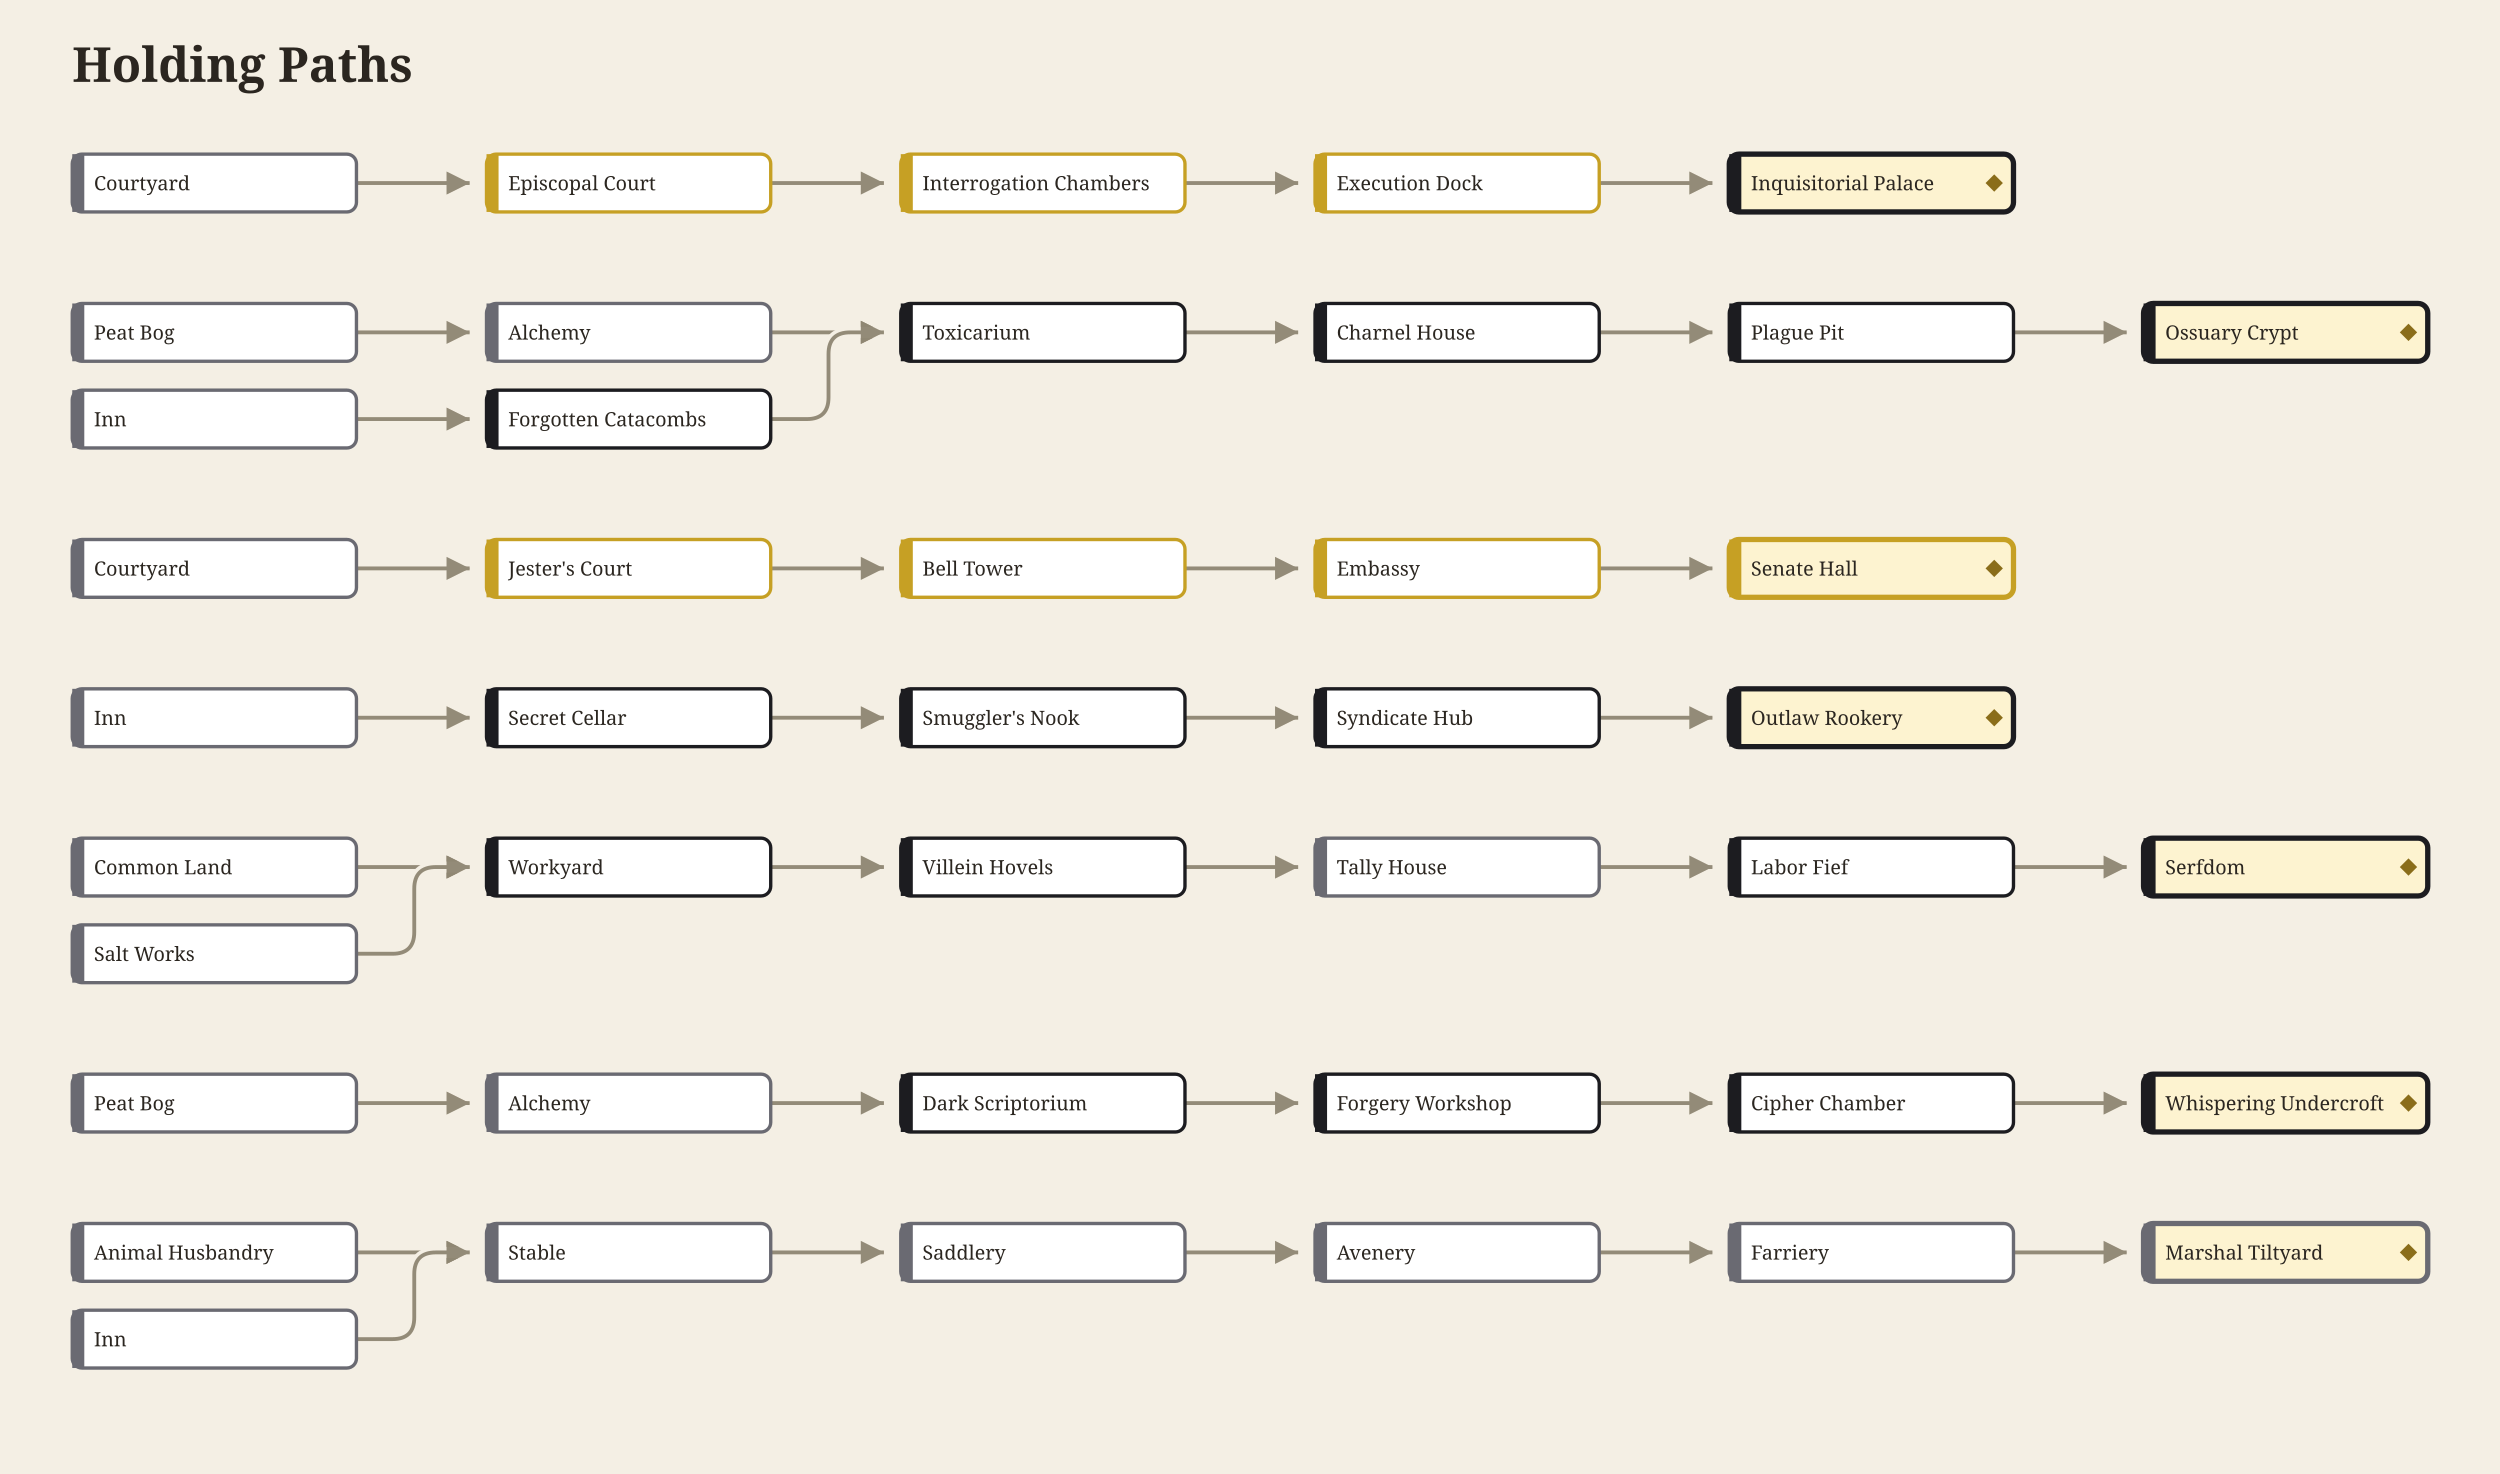
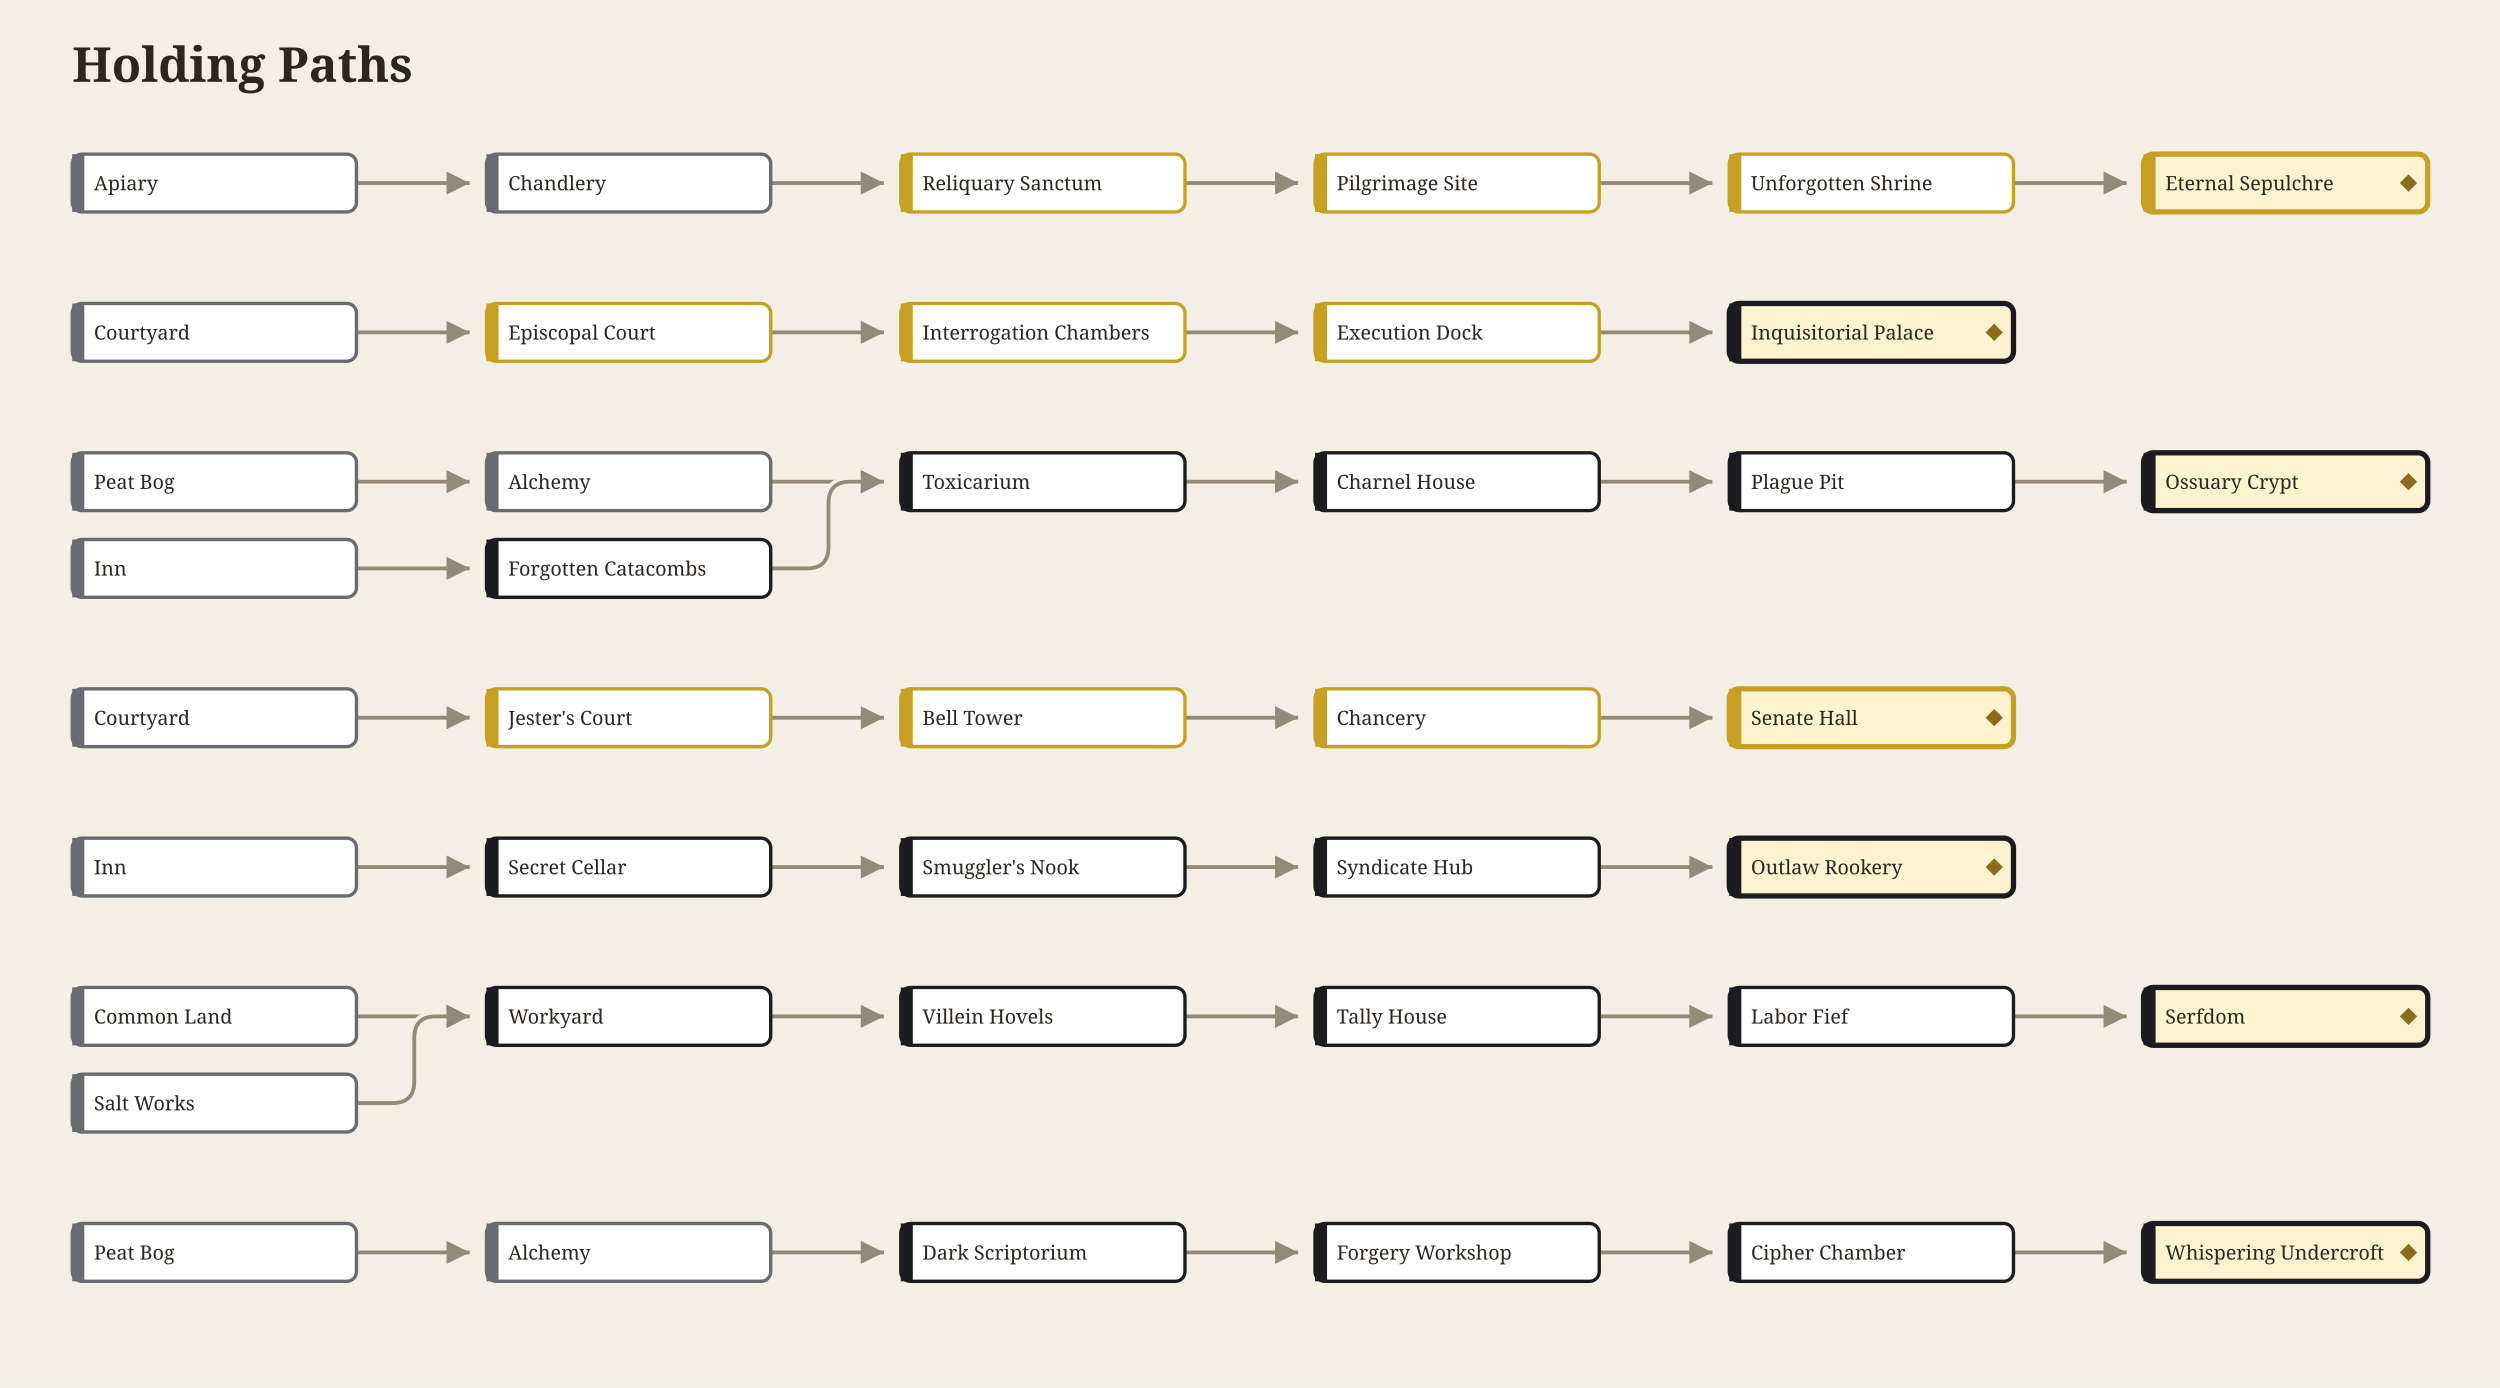
- <svg xmlns="http://www.w3.org/2000/svg" width="1038" height="612" viewBox="0 0 1038 612" font-family="Georgia, serif">
-   <rect width="1038" height="612" fill="#f4efe4" />
+ <svg xmlns="http://www.w3.org/2000/svg" width="1038" height="576" viewBox="0 0 1038 576" font-family="Georgia, serif">
+   <rect width="1038" height="576" fill="#f4efe4" />
  <defs>
    <marker id="arw-2E5A8C" markerWidth="7" markerHeight="7" refX="6" refY="3" orient="auto">
      <path d="M0,0 L6,3 L0,6 Z" fill="#2E5A8C" />
    </marker>
    <marker id="arw-9E2B25" markerWidth="7" markerHeight="7" refX="6" refY="3" orient="auto">
      <path d="M0,0 L6,3 L0,6 Z" fill="#9E2B25" />
    </marker>
    <marker id="arw-1c9c8c" markerWidth="7" markerHeight="7" refX="6" refY="3" orient="auto">
      <path d="M0,0 L6,3 L0,6 Z" fill="#1c9c8c" />
    </marker>
    <marker id="arw-C6A024" markerWidth="7" markerHeight="7" refX="6" refY="3" orient="auto">
      <path d="M0,0 L6,3 L0,6 Z" fill="#C6A024" />
    </marker>
    <marker id="arw-6A3D8F" markerWidth="7" markerHeight="7" refX="6" refY="3" orient="auto">
      <path d="M0,0 L6,3 L0,6 Z" fill="#6A3D8F" />
    </marker>
    <marker id="arw-CC6A1A" markerWidth="7" markerHeight="7" refX="6" refY="3" orient="auto">
      <path d="M0,0 L6,3 L0,6 Z" fill="#CC6A1A" />
    </marker>
    <marker id="arw-3a7d3a" markerWidth="7" markerHeight="7" refX="6" refY="3" orient="auto">
      <path d="M0,0 L6,3 L0,6 Z" fill="#3a7d3a" />
    </marker>
    <marker id="arw-b5347a" markerWidth="7" markerHeight="7" refX="6" refY="3" orient="auto">
      <path d="M0,0 L6,3 L0,6 Z" fill="#b5347a" />
    </marker>
    <marker id="arw-2b6f9e" markerWidth="7" markerHeight="7" refX="6" refY="3" orient="auto">
      <path d="M0,0 L6,3 L0,6 Z" fill="#2b6f9e" />
    </marker>
    <marker id="arw-8a6d1a" markerWidth="7" markerHeight="7" refX="6" refY="3" orient="auto">
      <path d="M0,0 L6,3 L0,6 Z" fill="#8a6d1a" />
    </marker>
    <marker id="arw-5f5647" markerWidth="7" markerHeight="7" refX="6" refY="3" orient="auto">
      <path d="M0,0 L6,3 L0,6 Z" fill="#5f5647" />
    </marker>
    <marker id="arw-7a2ea0" markerWidth="7" markerHeight="7" refX="6" refY="3" orient="auto">
      <path d="M0,0 L6,3 L0,6 Z" fill="#7a2ea0" />
    </marker>
    <marker id="arw-0f8a7e" markerWidth="7" markerHeight="7" refX="6" refY="3" orient="auto">
      <path d="M0,0 L6,3 L0,6 Z" fill="#0f8a7e" />
    </marker>
    <marker id="arw-a83232" markerWidth="7" markerHeight="7" refX="6" refY="3" orient="auto">
      <path d="M0,0 L6,3 L0,6 Z" fill="#a83232" />
    </marker>
    <marker id="arw-8f8672" markerWidth="7" markerHeight="7" refX="6" refY="3" orient="auto">
      <path d="M0,0 L6,3 L0,6 Z" fill="#8f8672" />
    </marker>
  </defs>
  <text x="30" y="34" font-size="20" font-weight="bold" fill="#2b2620">Holding Paths</text>
  <path d="M148,76 L195,76" fill="none" stroke="#f4efe4" stroke-width="4.6" opacity="1" />
  <path d="M148,76 L195,76" fill="none" stroke="#8f8672" stroke-width="1.6" opacity="0.95" marker-end="url(#arw-8f8672)" />
  <path d="M320,76 L367,76" fill="none" stroke="#f4efe4" stroke-width="4.6" opacity="1" />
  <path d="M320,76 L367,76" fill="none" stroke="#8f8672" stroke-width="1.6" opacity="0.95" marker-end="url(#arw-8f8672)" />
  <path d="M492,76 L539,76" fill="none" stroke="#f4efe4" stroke-width="4.6" opacity="1" />
  <path d="M492,76 L539,76" fill="none" stroke="#8f8672" stroke-width="1.6" opacity="0.95" marker-end="url(#arw-8f8672)" />
  <path d="M664,76 L711,76" fill="none" stroke="#f4efe4" stroke-width="4.6" opacity="1" />
  <path d="M664,76 L711,76" fill="none" stroke="#8f8672" stroke-width="1.6" opacity="0.95" marker-end="url(#arw-8f8672)" />
+   <path d="M836,76 L883,76" fill="none" stroke="#f4efe4" stroke-width="4.6" opacity="1" />
+   <path d="M836,76 L883,76" fill="none" stroke="#8f8672" stroke-width="1.6" opacity="0.95" marker-end="url(#arw-8f8672)" />
  <rect x="30" y="64" width="118" height="24" rx="4" fill="#ffffff" stroke="#6a6a72" stroke-width="1.4" />
  <rect x="30" y="64" width="5" height="24" fill="#6a6a72" />
-   <text x="39" y="79" font-size="8.2" fill="#2b2620">Courtyard</text>
-   <rect x="202" y="64" width="118" height="24" rx="4" fill="#ffffff" stroke="#C6A024" stroke-width="1.4" />
-   <rect x="202" y="64" width="5" height="24" fill="#C6A024" />
-   <text x="211" y="79" font-size="8.2" fill="#2b2620">Episcopal Court</text>
+   <text x="39" y="79" font-size="8.2" fill="#2b2620">Apiary</text>
+   <rect x="202" y="64" width="118" height="24" rx="4" fill="#ffffff" stroke="#6a6a72" stroke-width="1.4" />
+   <rect x="202" y="64" width="5" height="24" fill="#6a6a72" />
+   <text x="211" y="79" font-size="8.2" fill="#2b2620">Chandlery</text>
  <rect x="374" y="64" width="118" height="24" rx="4" fill="#ffffff" stroke="#C6A024" stroke-width="1.4" />
  <rect x="374" y="64" width="5" height="24" fill="#C6A024" />
-   <text x="383" y="79" font-size="8.2" fill="#2b2620">Interrogation Chambers</text>
+   <text x="383" y="79" font-size="8.2" fill="#2b2620">Reliquary Sanctum</text>
  <rect x="546" y="64" width="118" height="24" rx="4" fill="#ffffff" stroke="#C6A024" stroke-width="1.4" />
  <rect x="546" y="64" width="5" height="24" fill="#C6A024" />
-   <text x="555" y="79" font-size="8.2" fill="#2b2620">Execution Dock</text>
-   <rect x="718" y="64" width="118" height="24" rx="4" fill="#fdf3d0" stroke="#1c1c20" stroke-width="2.2" />
-   <rect x="718" y="64" width="5" height="24" fill="#1c1c20" />
-   <text x="727" y="79" font-size="8.2" fill="#2b2620">Inquisitorial Palace</text>
-   <polygon points="828.0,72.4 831.6,76.0 828.0,79.6 824.4,76.0" fill="#8a6d1a" />
+   <text x="555" y="79" font-size="8.2" fill="#2b2620">Pilgrimage Site</text>
+   <rect x="718" y="64" width="118" height="24" rx="4" fill="#ffffff" stroke="#C6A024" stroke-width="1.4" />
+   <rect x="718" y="64" width="5" height="24" fill="#C6A024" />
+   <text x="727" y="79" font-size="8.2" fill="#2b2620">Unforgotten Shrine</text>
+   <rect x="890" y="64" width="118" height="24" rx="4" fill="#fdf3d0" stroke="#C6A024" stroke-width="2.2" />
+   <rect x="890" y="64" width="5" height="24" fill="#C6A024" />
+   <text x="899" y="79" font-size="8.2" fill="#2b2620">Eternal Sepulchre</text>
+   <polygon points="1000.0,72.4 1003.6,76.0 1000.0,79.6 996.4,76.0" fill="#8a6d1a" />
  <path d="M148,138 L195,138" fill="none" stroke="#f4efe4" stroke-width="4.6" opacity="1" />
  <path d="M148,138 L195,138" fill="none" stroke="#8f8672" stroke-width="1.6" opacity="0.95" marker-end="url(#arw-8f8672)" />
-   <path d="M148,174 L195,174" fill="none" stroke="#f4efe4" stroke-width="4.6" opacity="1" />
-   <path d="M148,174 L195,174" fill="none" stroke="#8f8672" stroke-width="1.6" opacity="0.95" marker-end="url(#arw-8f8672)" />
  <path d="M320,138 L367,138" fill="none" stroke="#f4efe4" stroke-width="4.6" opacity="1" />
  <path d="M320,138 L367,138" fill="none" stroke="#8f8672" stroke-width="1.6" opacity="0.95" marker-end="url(#arw-8f8672)" />
-   <path d="M320,174 L335,174 Q344,174 344,165 L344,147 Q344,138 353,138 L367,138" fill="none" stroke="#f4efe4" stroke-width="4.6" opacity="1" />
-   <path d="M320,174 L335,174 Q344,174 344,165 L344,147 Q344,138 353,138 L367,138" fill="none" stroke="#8f8672" stroke-width="1.6" opacity="0.95" marker-end="url(#arw-8f8672)" />
  <path d="M492,138 L539,138" fill="none" stroke="#f4efe4" stroke-width="4.6" opacity="1" />
  <path d="M492,138 L539,138" fill="none" stroke="#8f8672" stroke-width="1.6" opacity="0.95" marker-end="url(#arw-8f8672)" />
  <path d="M664,138 L711,138" fill="none" stroke="#f4efe4" stroke-width="4.6" opacity="1" />
  <path d="M664,138 L711,138" fill="none" stroke="#8f8672" stroke-width="1.6" opacity="0.95" marker-end="url(#arw-8f8672)" />
-   <path d="M836,138 L883,138" fill="none" stroke="#f4efe4" stroke-width="4.6" opacity="1" />
-   <path d="M836,138 L883,138" fill="none" stroke="#8f8672" stroke-width="1.6" opacity="0.95" marker-end="url(#arw-8f8672)" />
  <rect x="30" y="126" width="118" height="24" rx="4" fill="#ffffff" stroke="#6a6a72" stroke-width="1.4" />
  <rect x="30" y="126" width="5" height="24" fill="#6a6a72" />
-   <text x="39" y="141" font-size="8.2" fill="#2b2620">Peat Bog</text>
-   <rect x="30" y="162" width="118" height="24" rx="4" fill="#ffffff" stroke="#6a6a72" stroke-width="1.4" />
-   <rect x="30" y="162" width="5" height="24" fill="#6a6a72" />
-   <text x="39" y="177" font-size="8.2" fill="#2b2620">Inn</text>
-   <rect x="202" y="126" width="118" height="24" rx="4" fill="#ffffff" stroke="#6a6a72" stroke-width="1.4" />
-   <rect x="202" y="126" width="5" height="24" fill="#6a6a72" />
-   <text x="211" y="141" font-size="8.2" fill="#2b2620">Alchemy</text>
-   <rect x="202" y="162" width="118" height="24" rx="4" fill="#ffffff" stroke="#1c1c20" stroke-width="1.4" />
-   <rect x="202" y="162" width="5" height="24" fill="#1c1c20" />
-   <text x="211" y="177" font-size="8.2" fill="#2b2620">Forgotten Catacombs</text>
-   <rect x="374" y="126" width="118" height="24" rx="4" fill="#ffffff" stroke="#1c1c20" stroke-width="1.4" />
-   <rect x="374" y="126" width="5" height="24" fill="#1c1c20" />
-   <text x="383" y="141" font-size="8.2" fill="#2b2620">Toxicarium</text>
-   <rect x="546" y="126" width="118" height="24" rx="4" fill="#ffffff" stroke="#1c1c20" stroke-width="1.4" />
-   <rect x="546" y="126" width="5" height="24" fill="#1c1c20" />
-   <text x="555" y="141" font-size="8.2" fill="#2b2620">Charnel House</text>
-   <rect x="718" y="126" width="118" height="24" rx="4" fill="#ffffff" stroke="#1c1c20" stroke-width="1.4" />
+   <text x="39" y="141" font-size="8.2" fill="#2b2620">Courtyard</text>
+   <rect x="202" y="126" width="118" height="24" rx="4" fill="#ffffff" stroke="#C6A024" stroke-width="1.4" />
+   <rect x="202" y="126" width="5" height="24" fill="#C6A024" />
+   <text x="211" y="141" font-size="8.2" fill="#2b2620">Episcopal Court</text>
+   <rect x="374" y="126" width="118" height="24" rx="4" fill="#ffffff" stroke="#C6A024" stroke-width="1.4" />
+   <rect x="374" y="126" width="5" height="24" fill="#C6A024" />
+   <text x="383" y="141" font-size="8.2" fill="#2b2620">Interrogation Chambers</text>
+   <rect x="546" y="126" width="118" height="24" rx="4" fill="#ffffff" stroke="#C6A024" stroke-width="1.4" />
+   <rect x="546" y="126" width="5" height="24" fill="#C6A024" />
+   <text x="555" y="141" font-size="8.2" fill="#2b2620">Execution Dock</text>
+   <rect x="718" y="126" width="118" height="24" rx="4" fill="#fdf3d0" stroke="#1c1c20" stroke-width="2.2" />
  <rect x="718" y="126" width="5" height="24" fill="#1c1c20" />
-   <text x="727" y="141" font-size="8.2" fill="#2b2620">Plague Pit</text>
-   <rect x="890" y="126" width="118" height="24" rx="4" fill="#fdf3d0" stroke="#1c1c20" stroke-width="2.2" />
-   <rect x="890" y="126" width="5" height="24" fill="#1c1c20" />
-   <text x="899" y="141" font-size="8.2" fill="#2b2620">Ossuary Crypt</text>
-   <polygon points="1000.0,134.4 1003.6,138.0 1000.0,141.6 996.4,138.0" fill="#8a6d1a" />
+   <text x="727" y="141" font-size="8.2" fill="#2b2620">Inquisitorial Palace</text>
+   <polygon points="828.0,134.4 831.6,138.0 828.0,141.6 824.4,138.0" fill="#8a6d1a" />
+   <path d="M148,200 L195,200" fill="none" stroke="#f4efe4" stroke-width="4.6" opacity="1" />
+   <path d="M148,200 L195,200" fill="none" stroke="#8f8672" stroke-width="1.6" opacity="0.95" marker-end="url(#arw-8f8672)" />
  <path d="M148,236 L195,236" fill="none" stroke="#f4efe4" stroke-width="4.6" opacity="1" />
  <path d="M148,236 L195,236" fill="none" stroke="#8f8672" stroke-width="1.6" opacity="0.95" marker-end="url(#arw-8f8672)" />
-   <path d="M320,236 L367,236" fill="none" stroke="#f4efe4" stroke-width="4.6" opacity="1" />
-   <path d="M320,236 L367,236" fill="none" stroke="#8f8672" stroke-width="1.6" opacity="0.95" marker-end="url(#arw-8f8672)" />
-   <path d="M492,236 L539,236" fill="none" stroke="#f4efe4" stroke-width="4.6" opacity="1" />
-   <path d="M492,236 L539,236" fill="none" stroke="#8f8672" stroke-width="1.6" opacity="0.95" marker-end="url(#arw-8f8672)" />
-   <path d="M664,236 L711,236" fill="none" stroke="#f4efe4" stroke-width="4.6" opacity="1" />
-   <path d="M664,236 L711,236" fill="none" stroke="#8f8672" stroke-width="1.6" opacity="0.95" marker-end="url(#arw-8f8672)" />
+   <path d="M320,200 L367,200" fill="none" stroke="#f4efe4" stroke-width="4.6" opacity="1" />
+   <path d="M320,200 L367,200" fill="none" stroke="#8f8672" stroke-width="1.6" opacity="0.95" marker-end="url(#arw-8f8672)" />
+   <path d="M320,236 L335,236 Q344,236 344,227 L344,209 Q344,200 353,200 L367,200" fill="none" stroke="#f4efe4" stroke-width="4.6" opacity="1" />
+   <path d="M320,236 L335,236 Q344,236 344,227 L344,209 Q344,200 353,200 L367,200" fill="none" stroke="#8f8672" stroke-width="1.6" opacity="0.95" marker-end="url(#arw-8f8672)" />
+   <path d="M492,200 L539,200" fill="none" stroke="#f4efe4" stroke-width="4.6" opacity="1" />
+   <path d="M492,200 L539,200" fill="none" stroke="#8f8672" stroke-width="1.6" opacity="0.95" marker-end="url(#arw-8f8672)" />
+   <path d="M664,200 L711,200" fill="none" stroke="#f4efe4" stroke-width="4.6" opacity="1" />
+   <path d="M664,200 L711,200" fill="none" stroke="#8f8672" stroke-width="1.6" opacity="0.95" marker-end="url(#arw-8f8672)" />
+   <path d="M836,200 L883,200" fill="none" stroke="#f4efe4" stroke-width="4.6" opacity="1" />
+   <path d="M836,200 L883,200" fill="none" stroke="#8f8672" stroke-width="1.6" opacity="0.95" marker-end="url(#arw-8f8672)" />
+   <rect x="30" y="188" width="118" height="24" rx="4" fill="#ffffff" stroke="#6a6a72" stroke-width="1.4" />
+   <rect x="30" y="188" width="5" height="24" fill="#6a6a72" />
+   <text x="39" y="203" font-size="8.2" fill="#2b2620">Peat Bog</text>
  <rect x="30" y="224" width="118" height="24" rx="4" fill="#ffffff" stroke="#6a6a72" stroke-width="1.4" />
  <rect x="30" y="224" width="5" height="24" fill="#6a6a72" />
-   <text x="39" y="239" font-size="8.2" fill="#2b2620">Courtyard</text>
-   <rect x="202" y="224" width="118" height="24" rx="4" fill="#ffffff" stroke="#C6A024" stroke-width="1.4" />
-   <rect x="202" y="224" width="5" height="24" fill="#C6A024" />
-   <text x="211" y="239" font-size="8.2" fill="#2b2620">Jester's Court</text>
-   <rect x="374" y="224" width="118" height="24" rx="4" fill="#ffffff" stroke="#C6A024" stroke-width="1.4" />
-   <rect x="374" y="224" width="5" height="24" fill="#C6A024" />
-   <text x="383" y="239" font-size="8.2" fill="#2b2620">Bell Tower</text>
-   <rect x="546" y="224" width="118" height="24" rx="4" fill="#ffffff" stroke="#C6A024" stroke-width="1.4" />
-   <rect x="546" y="224" width="5" height="24" fill="#C6A024" />
-   <text x="555" y="239" font-size="8.2" fill="#2b2620">Embassy</text>
-   <rect x="718" y="224" width="118" height="24" rx="4" fill="#fdf3d0" stroke="#C6A024" stroke-width="2.2" />
-   <rect x="718" y="224" width="5" height="24" fill="#C6A024" />
-   <text x="727" y="239" font-size="8.2" fill="#2b2620">Senate Hall</text>
-   <polygon points="828.0,232.4 831.6,236.0 828.0,239.6 824.4,236.0" fill="#8a6d1a" />
+   <text x="39" y="239" font-size="8.2" fill="#2b2620">Inn</text>
+   <rect x="202" y="188" width="118" height="24" rx="4" fill="#ffffff" stroke="#6a6a72" stroke-width="1.4" />
+   <rect x="202" y="188" width="5" height="24" fill="#6a6a72" />
+   <text x="211" y="203" font-size="8.2" fill="#2b2620">Alchemy</text>
+   <rect x="202" y="224" width="118" height="24" rx="4" fill="#ffffff" stroke="#1c1c20" stroke-width="1.4" />
+   <rect x="202" y="224" width="5" height="24" fill="#1c1c20" />
+   <text x="211" y="239" font-size="8.2" fill="#2b2620">Forgotten Catacombs</text>
+   <rect x="374" y="188" width="118" height="24" rx="4" fill="#ffffff" stroke="#1c1c20" stroke-width="1.4" />
+   <rect x="374" y="188" width="5" height="24" fill="#1c1c20" />
+   <text x="383" y="203" font-size="8.2" fill="#2b2620">Toxicarium</text>
+   <rect x="546" y="188" width="118" height="24" rx="4" fill="#ffffff" stroke="#1c1c20" stroke-width="1.4" />
+   <rect x="546" y="188" width="5" height="24" fill="#1c1c20" />
+   <text x="555" y="203" font-size="8.2" fill="#2b2620">Charnel House</text>
+   <rect x="718" y="188" width="118" height="24" rx="4" fill="#ffffff" stroke="#1c1c20" stroke-width="1.4" />
+   <rect x="718" y="188" width="5" height="24" fill="#1c1c20" />
+   <text x="727" y="203" font-size="8.2" fill="#2b2620">Plague Pit</text>
+   <rect x="890" y="188" width="118" height="24" rx="4" fill="#fdf3d0" stroke="#1c1c20" stroke-width="2.2" />
+   <rect x="890" y="188" width="5" height="24" fill="#1c1c20" />
+   <text x="899" y="203" font-size="8.2" fill="#2b2620">Ossuary Crypt</text>
+   <polygon points="1000.0,196.4 1003.6,200.0 1000.0,203.6 996.4,200.0" fill="#8a6d1a" />
  <path d="M148,298 L195,298" fill="none" stroke="#f4efe4" stroke-width="4.6" opacity="1" />
  <path d="M148,298 L195,298" fill="none" stroke="#8f8672" stroke-width="1.6" opacity="0.95" marker-end="url(#arw-8f8672)" />
  <path d="M320,298 L367,298" fill="none" stroke="#f4efe4" stroke-width="4.6" opacity="1" />
  <path d="M320,298 L367,298" fill="none" stroke="#8f8672" stroke-width="1.6" opacity="0.95" marker-end="url(#arw-8f8672)" />
  <path d="M492,298 L539,298" fill="none" stroke="#f4efe4" stroke-width="4.6" opacity="1" />
  <path d="M492,298 L539,298" fill="none" stroke="#8f8672" stroke-width="1.6" opacity="0.95" marker-end="url(#arw-8f8672)" />
  <path d="M664,298 L711,298" fill="none" stroke="#f4efe4" stroke-width="4.6" opacity="1" />
  <path d="M664,298 L711,298" fill="none" stroke="#8f8672" stroke-width="1.6" opacity="0.95" marker-end="url(#arw-8f8672)" />
  <rect x="30" y="286" width="118" height="24" rx="4" fill="#ffffff" stroke="#6a6a72" stroke-width="1.4" />
  <rect x="30" y="286" width="5" height="24" fill="#6a6a72" />
-   <text x="39" y="301" font-size="8.2" fill="#2b2620">Inn</text>
-   <rect x="202" y="286" width="118" height="24" rx="4" fill="#ffffff" stroke="#1c1c20" stroke-width="1.4" />
-   <rect x="202" y="286" width="5" height="24" fill="#1c1c20" />
-   <text x="211" y="301" font-size="8.2" fill="#2b2620">Secret Cellar</text>
-   <rect x="374" y="286" width="118" height="24" rx="4" fill="#ffffff" stroke="#1c1c20" stroke-width="1.4" />
-   <rect x="374" y="286" width="5" height="24" fill="#1c1c20" />
-   <text x="383" y="301" font-size="8.2" fill="#2b2620">Smuggler's Nook</text>
-   <rect x="546" y="286" width="118" height="24" rx="4" fill="#ffffff" stroke="#1c1c20" stroke-width="1.4" />
-   <rect x="546" y="286" width="5" height="24" fill="#1c1c20" />
-   <text x="555" y="301" font-size="8.2" fill="#2b2620">Syndicate Hub</text>
-   <rect x="718" y="286" width="118" height="24" rx="4" fill="#fdf3d0" stroke="#1c1c20" stroke-width="2.2" />
-   <rect x="718" y="286" width="5" height="24" fill="#1c1c20" />
-   <text x="727" y="301" font-size="8.2" fill="#2b2620">Outlaw Rookery</text>
+   <text x="39" y="301" font-size="8.2" fill="#2b2620">Courtyard</text>
+   <rect x="202" y="286" width="118" height="24" rx="4" fill="#ffffff" stroke="#C6A024" stroke-width="1.4" />
+   <rect x="202" y="286" width="5" height="24" fill="#C6A024" />
+   <text x="211" y="301" font-size="8.2" fill="#2b2620">Jester's Court</text>
+   <rect x="374" y="286" width="118" height="24" rx="4" fill="#ffffff" stroke="#C6A024" stroke-width="1.4" />
+   <rect x="374" y="286" width="5" height="24" fill="#C6A024" />
+   <text x="383" y="301" font-size="8.2" fill="#2b2620">Bell Tower</text>
+   <rect x="546" y="286" width="118" height="24" rx="4" fill="#ffffff" stroke="#C6A024" stroke-width="1.4" />
+   <rect x="546" y="286" width="5" height="24" fill="#C6A024" />
+   <text x="555" y="301" font-size="8.2" fill="#2b2620">Chancery</text>
+   <rect x="718" y="286" width="118" height="24" rx="4" fill="#fdf3d0" stroke="#C6A024" stroke-width="2.2" />
+   <rect x="718" y="286" width="5" height="24" fill="#C6A024" />
+   <text x="727" y="301" font-size="8.2" fill="#2b2620">Senate Hall</text>
  <polygon points="828.0,294.4 831.6,298.0 828.0,301.6 824.4,298.0" fill="#8a6d1a" />
  <path d="M148,360 L195,360" fill="none" stroke="#f4efe4" stroke-width="4.6" opacity="1" />
  <path d="M148,360 L195,360" fill="none" stroke="#8f8672" stroke-width="1.6" opacity="0.95" marker-end="url(#arw-8f8672)" />
-   <path d="M148,396 L163,396 Q172,396 172,387 L172,369 Q172,360 181,360 L195,360" fill="none" stroke="#f4efe4" stroke-width="4.6" opacity="1" />
-   <path d="M148,396 L163,396 Q172,396 172,387 L172,369 Q172,360 181,360 L195,360" fill="none" stroke="#8f8672" stroke-width="1.6" opacity="0.95" marker-end="url(#arw-8f8672)" />
  <path d="M320,360 L367,360" fill="none" stroke="#f4efe4" stroke-width="4.6" opacity="1" />
  <path d="M320,360 L367,360" fill="none" stroke="#8f8672" stroke-width="1.6" opacity="0.95" marker-end="url(#arw-8f8672)" />
  <path d="M492,360 L539,360" fill="none" stroke="#f4efe4" stroke-width="4.6" opacity="1" />
  <path d="M492,360 L539,360" fill="none" stroke="#8f8672" stroke-width="1.6" opacity="0.95" marker-end="url(#arw-8f8672)" />
  <path d="M664,360 L711,360" fill="none" stroke="#f4efe4" stroke-width="4.6" opacity="1" />
  <path d="M664,360 L711,360" fill="none" stroke="#8f8672" stroke-width="1.6" opacity="0.95" marker-end="url(#arw-8f8672)" />
-   <path d="M836,360 L883,360" fill="none" stroke="#f4efe4" stroke-width="4.6" opacity="1" />
-   <path d="M836,360 L883,360" fill="none" stroke="#8f8672" stroke-width="1.6" opacity="0.95" marker-end="url(#arw-8f8672)" />
  <rect x="30" y="348" width="118" height="24" rx="4" fill="#ffffff" stroke="#6a6a72" stroke-width="1.4" />
  <rect x="30" y="348" width="5" height="24" fill="#6a6a72" />
-   <text x="39" y="363" font-size="8.2" fill="#2b2620">Common Land</text>
-   <rect x="30" y="384" width="118" height="24" rx="4" fill="#ffffff" stroke="#6a6a72" stroke-width="1.4" />
-   <rect x="30" y="384" width="5" height="24" fill="#6a6a72" />
-   <text x="39" y="399" font-size="8.2" fill="#2b2620">Salt Works</text>
+   <text x="39" y="363" font-size="8.2" fill="#2b2620">Inn</text>
  <rect x="202" y="348" width="118" height="24" rx="4" fill="#ffffff" stroke="#1c1c20" stroke-width="1.4" />
  <rect x="202" y="348" width="5" height="24" fill="#1c1c20" />
-   <text x="211" y="363" font-size="8.2" fill="#2b2620">Workyard</text>
+   <text x="211" y="363" font-size="8.2" fill="#2b2620">Secret Cellar</text>
  <rect x="374" y="348" width="118" height="24" rx="4" fill="#ffffff" stroke="#1c1c20" stroke-width="1.4" />
  <rect x="374" y="348" width="5" height="24" fill="#1c1c20" />
-   <text x="383" y="363" font-size="8.2" fill="#2b2620">Villein Hovels</text>
-   <rect x="546" y="348" width="118" height="24" rx="4" fill="#ffffff" stroke="#6a6a72" stroke-width="1.4" />
-   <rect x="546" y="348" width="5" height="24" fill="#6a6a72" />
-   <text x="555" y="363" font-size="8.2" fill="#2b2620">Tally House</text>
-   <rect x="718" y="348" width="118" height="24" rx="4" fill="#ffffff" stroke="#1c1c20" stroke-width="1.4" />
+   <text x="383" y="363" font-size="8.2" fill="#2b2620">Smuggler's Nook</text>
+   <rect x="546" y="348" width="118" height="24" rx="4" fill="#ffffff" stroke="#1c1c20" stroke-width="1.4" />
+   <rect x="546" y="348" width="5" height="24" fill="#1c1c20" />
+   <text x="555" y="363" font-size="8.2" fill="#2b2620">Syndicate Hub</text>
+   <rect x="718" y="348" width="118" height="24" rx="4" fill="#fdf3d0" stroke="#1c1c20" stroke-width="2.2" />
  <rect x="718" y="348" width="5" height="24" fill="#1c1c20" />
-   <text x="727" y="363" font-size="8.2" fill="#2b2620">Labor Fief</text>
-   <rect x="890" y="348" width="118" height="24" rx="4" fill="#fdf3d0" stroke="#1c1c20" stroke-width="2.2" />
-   <rect x="890" y="348" width="5" height="24" fill="#1c1c20" />
-   <text x="899" y="363" font-size="8.2" fill="#2b2620">Serfdom</text>
-   <polygon points="1000.0,356.4 1003.6,360.0 1000.0,363.6 996.4,360.0" fill="#8a6d1a" />
-   <path d="M148,458 L195,458" fill="none" stroke="#f4efe4" stroke-width="4.6" opacity="1" />
-   <path d="M148,458 L195,458" fill="none" stroke="#8f8672" stroke-width="1.6" opacity="0.95" marker-end="url(#arw-8f8672)" />
-   <path d="M320,458 L367,458" fill="none" stroke="#f4efe4" stroke-width="4.6" opacity="1" />
-   <path d="M320,458 L367,458" fill="none" stroke="#8f8672" stroke-width="1.6" opacity="0.95" marker-end="url(#arw-8f8672)" />
-   <path d="M492,458 L539,458" fill="none" stroke="#f4efe4" stroke-width="4.6" opacity="1" />
-   <path d="M492,458 L539,458" fill="none" stroke="#8f8672" stroke-width="1.6" opacity="0.95" marker-end="url(#arw-8f8672)" />
-   <path d="M664,458 L711,458" fill="none" stroke="#f4efe4" stroke-width="4.6" opacity="1" />
-   <path d="M664,458 L711,458" fill="none" stroke="#8f8672" stroke-width="1.6" opacity="0.95" marker-end="url(#arw-8f8672)" />
-   <path d="M836,458 L883,458" fill="none" stroke="#f4efe4" stroke-width="4.6" opacity="1" />
-   <path d="M836,458 L883,458" fill="none" stroke="#8f8672" stroke-width="1.6" opacity="0.95" marker-end="url(#arw-8f8672)" />
+   <text x="727" y="363" font-size="8.2" fill="#2b2620">Outlaw Rookery</text>
+   <polygon points="828.0,356.4 831.6,360.0 828.0,363.6 824.4,360.0" fill="#8a6d1a" />
+   <path d="M148,422 L195,422" fill="none" stroke="#f4efe4" stroke-width="4.6" opacity="1" />
+   <path d="M148,422 L195,422" fill="none" stroke="#8f8672" stroke-width="1.6" opacity="0.95" marker-end="url(#arw-8f8672)" />
+   <path d="M148,458 L163,458 Q172,458 172,449 L172,431 Q172,422 181,422 L195,422" fill="none" stroke="#f4efe4" stroke-width="4.6" opacity="1" />
+   <path d="M148,458 L163,458 Q172,458 172,449 L172,431 Q172,422 181,422 L195,422" fill="none" stroke="#8f8672" stroke-width="1.6" opacity="0.95" marker-end="url(#arw-8f8672)" />
+   <path d="M320,422 L367,422" fill="none" stroke="#f4efe4" stroke-width="4.6" opacity="1" />
+   <path d="M320,422 L367,422" fill="none" stroke="#8f8672" stroke-width="1.6" opacity="0.95" marker-end="url(#arw-8f8672)" />
+   <path d="M492,422 L539,422" fill="none" stroke="#f4efe4" stroke-width="4.6" opacity="1" />
+   <path d="M492,422 L539,422" fill="none" stroke="#8f8672" stroke-width="1.6" opacity="0.95" marker-end="url(#arw-8f8672)" />
+   <path d="M664,422 L711,422" fill="none" stroke="#f4efe4" stroke-width="4.6" opacity="1" />
+   <path d="M664,422 L711,422" fill="none" stroke="#8f8672" stroke-width="1.6" opacity="0.95" marker-end="url(#arw-8f8672)" />
+   <path d="M836,422 L883,422" fill="none" stroke="#f4efe4" stroke-width="4.6" opacity="1" />
+   <path d="M836,422 L883,422" fill="none" stroke="#8f8672" stroke-width="1.6" opacity="0.95" marker-end="url(#arw-8f8672)" />
+   <rect x="30" y="410" width="118" height="24" rx="4" fill="#ffffff" stroke="#6a6a72" stroke-width="1.4" />
+   <rect x="30" y="410" width="5" height="24" fill="#6a6a72" />
+   <text x="39" y="425" font-size="8.2" fill="#2b2620">Common Land</text>
  <rect x="30" y="446" width="118" height="24" rx="4" fill="#ffffff" stroke="#6a6a72" stroke-width="1.4" />
  <rect x="30" y="446" width="5" height="24" fill="#6a6a72" />
-   <text x="39" y="461" font-size="8.2" fill="#2b2620">Peat Bog</text>
-   <rect x="202" y="446" width="118" height="24" rx="4" fill="#ffffff" stroke="#6a6a72" stroke-width="1.4" />
-   <rect x="202" y="446" width="5" height="24" fill="#6a6a72" />
-   <text x="211" y="461" font-size="8.2" fill="#2b2620">Alchemy</text>
-   <rect x="374" y="446" width="118" height="24" rx="4" fill="#ffffff" stroke="#1c1c20" stroke-width="1.4" />
-   <rect x="374" y="446" width="5" height="24" fill="#1c1c20" />
-   <text x="383" y="461" font-size="8.2" fill="#2b2620">Dark Scriptorium</text>
-   <rect x="546" y="446" width="118" height="24" rx="4" fill="#ffffff" stroke="#1c1c20" stroke-width="1.4" />
-   <rect x="546" y="446" width="5" height="24" fill="#1c1c20" />
-   <text x="555" y="461" font-size="8.2" fill="#2b2620">Forgery Workshop</text>
-   <rect x="718" y="446" width="118" height="24" rx="4" fill="#ffffff" stroke="#1c1c20" stroke-width="1.4" />
-   <rect x="718" y="446" width="5" height="24" fill="#1c1c20" />
-   <text x="727" y="461" font-size="8.2" fill="#2b2620">Cipher Chamber</text>
-   <rect x="890" y="446" width="118" height="24" rx="4" fill="#fdf3d0" stroke="#1c1c20" stroke-width="2.2" />
-   <rect x="890" y="446" width="5" height="24" fill="#1c1c20" />
-   <text x="899" y="461" font-size="8.2" fill="#2b2620">Whispering Undercroft</text>
-   <polygon points="1000.0,454.4 1003.6,458.0 1000.0,461.6 996.4,458.0" fill="#8a6d1a" />
+   <text x="39" y="461" font-size="8.2" fill="#2b2620">Salt Works</text>
+   <rect x="202" y="410" width="118" height="24" rx="4" fill="#ffffff" stroke="#1c1c20" stroke-width="1.4" />
+   <rect x="202" y="410" width="5" height="24" fill="#1c1c20" />
+   <text x="211" y="425" font-size="8.2" fill="#2b2620">Workyard</text>
+   <rect x="374" y="410" width="118" height="24" rx="4" fill="#ffffff" stroke="#1c1c20" stroke-width="1.4" />
+   <rect x="374" y="410" width="5" height="24" fill="#1c1c20" />
+   <text x="383" y="425" font-size="8.2" fill="#2b2620">Villein Hovels</text>
+   <rect x="546" y="410" width="118" height="24" rx="4" fill="#ffffff" stroke="#1c1c20" stroke-width="1.4" />
+   <rect x="546" y="410" width="5" height="24" fill="#1c1c20" />
+   <text x="555" y="425" font-size="8.2" fill="#2b2620">Tally House</text>
+   <rect x="718" y="410" width="118" height="24" rx="4" fill="#ffffff" stroke="#1c1c20" stroke-width="1.4" />
+   <rect x="718" y="410" width="5" height="24" fill="#1c1c20" />
+   <text x="727" y="425" font-size="8.2" fill="#2b2620">Labor Fief</text>
+   <rect x="890" y="410" width="118" height="24" rx="4" fill="#fdf3d0" stroke="#1c1c20" stroke-width="2.2" />
+   <rect x="890" y="410" width="5" height="24" fill="#1c1c20" />
+   <text x="899" y="425" font-size="8.2" fill="#2b2620">Serfdom</text>
+   <polygon points="1000.0,418.4 1003.6,422.0 1000.0,425.6 996.4,422.0" fill="#8a6d1a" />
  <path d="M148,520 L195,520" fill="none" stroke="#f4efe4" stroke-width="4.6" opacity="1" />
  <path d="M148,520 L195,520" fill="none" stroke="#8f8672" stroke-width="1.6" opacity="0.95" marker-end="url(#arw-8f8672)" />
-   <path d="M148,556 L163,556 Q172,556 172,547 L172,529 Q172,520 181,520 L195,520" fill="none" stroke="#f4efe4" stroke-width="4.6" opacity="1" />
-   <path d="M148,556 L163,556 Q172,556 172,547 L172,529 Q172,520 181,520 L195,520" fill="none" stroke="#8f8672" stroke-width="1.6" opacity="0.95" marker-end="url(#arw-8f8672)" />
  <path d="M320,520 L367,520" fill="none" stroke="#f4efe4" stroke-width="4.6" opacity="1" />
  <path d="M320,520 L367,520" fill="none" stroke="#8f8672" stroke-width="1.6" opacity="0.95" marker-end="url(#arw-8f8672)" />
  <path d="M492,520 L539,520" fill="none" stroke="#f4efe4" stroke-width="4.6" opacity="1" />
  <path d="M492,520 L539,520" fill="none" stroke="#8f8672" stroke-width="1.6" opacity="0.95" marker-end="url(#arw-8f8672)" />
  <path d="M664,520 L711,520" fill="none" stroke="#f4efe4" stroke-width="4.6" opacity="1" />
  <path d="M664,520 L711,520" fill="none" stroke="#8f8672" stroke-width="1.6" opacity="0.95" marker-end="url(#arw-8f8672)" />
  <path d="M836,520 L883,520" fill="none" stroke="#f4efe4" stroke-width="4.6" opacity="1" />
  <path d="M836,520 L883,520" fill="none" stroke="#8f8672" stroke-width="1.6" opacity="0.95" marker-end="url(#arw-8f8672)" />
  <rect x="30" y="508" width="118" height="24" rx="4" fill="#ffffff" stroke="#6a6a72" stroke-width="1.4" />
  <rect x="30" y="508" width="5" height="24" fill="#6a6a72" />
-   <text x="39" y="523" font-size="8.2" fill="#2b2620">Animal Husbandry</text>
-   <rect x="30" y="544" width="118" height="24" rx="4" fill="#ffffff" stroke="#6a6a72" stroke-width="1.4" />
-   <rect x="30" y="544" width="5" height="24" fill="#6a6a72" />
-   <text x="39" y="559" font-size="8.2" fill="#2b2620">Inn</text>
+   <text x="39" y="523" font-size="8.2" fill="#2b2620">Peat Bog</text>
  <rect x="202" y="508" width="118" height="24" rx="4" fill="#ffffff" stroke="#6a6a72" stroke-width="1.4" />
  <rect x="202" y="508" width="5" height="24" fill="#6a6a72" />
-   <text x="211" y="523" font-size="8.2" fill="#2b2620">Stable</text>
-   <rect x="374" y="508" width="118" height="24" rx="4" fill="#ffffff" stroke="#6a6a72" stroke-width="1.4" />
-   <rect x="374" y="508" width="5" height="24" fill="#6a6a72" />
-   <text x="383" y="523" font-size="8.2" fill="#2b2620">Saddlery</text>
-   <rect x="546" y="508" width="118" height="24" rx="4" fill="#ffffff" stroke="#6a6a72" stroke-width="1.4" />
-   <rect x="546" y="508" width="5" height="24" fill="#6a6a72" />
-   <text x="555" y="523" font-size="8.2" fill="#2b2620">Avenery</text>
-   <rect x="718" y="508" width="118" height="24" rx="4" fill="#ffffff" stroke="#6a6a72" stroke-width="1.4" />
-   <rect x="718" y="508" width="5" height="24" fill="#6a6a72" />
-   <text x="727" y="523" font-size="8.2" fill="#2b2620">Farriery</text>
-   <rect x="890" y="508" width="118" height="24" rx="4" fill="#fdf3d0" stroke="#6a6a72" stroke-width="2.2" />
-   <rect x="890" y="508" width="5" height="24" fill="#6a6a72" />
-   <text x="899" y="523" font-size="8.2" fill="#2b2620">Marshal Tiltyard</text>
+   <text x="211" y="523" font-size="8.2" fill="#2b2620">Alchemy</text>
+   <rect x="374" y="508" width="118" height="24" rx="4" fill="#ffffff" stroke="#1c1c20" stroke-width="1.4" />
+   <rect x="374" y="508" width="5" height="24" fill="#1c1c20" />
+   <text x="383" y="523" font-size="8.2" fill="#2b2620">Dark Scriptorium</text>
+   <rect x="546" y="508" width="118" height="24" rx="4" fill="#ffffff" stroke="#1c1c20" stroke-width="1.4" />
+   <rect x="546" y="508" width="5" height="24" fill="#1c1c20" />
+   <text x="555" y="523" font-size="8.2" fill="#2b2620">Forgery Workshop</text>
+   <rect x="718" y="508" width="118" height="24" rx="4" fill="#ffffff" stroke="#1c1c20" stroke-width="1.4" />
+   <rect x="718" y="508" width="5" height="24" fill="#1c1c20" />
+   <text x="727" y="523" font-size="8.2" fill="#2b2620">Cipher Chamber</text>
+   <rect x="890" y="508" width="118" height="24" rx="4" fill="#fdf3d0" stroke="#1c1c20" stroke-width="2.2" />
+   <rect x="890" y="508" width="5" height="24" fill="#1c1c20" />
+   <text x="899" y="523" font-size="8.2" fill="#2b2620">Whispering Undercroft</text>
  <polygon points="1000.0,516.4 1003.6,520.0 1000.0,523.6 996.4,520.0" fill="#8a6d1a" />
</svg>
